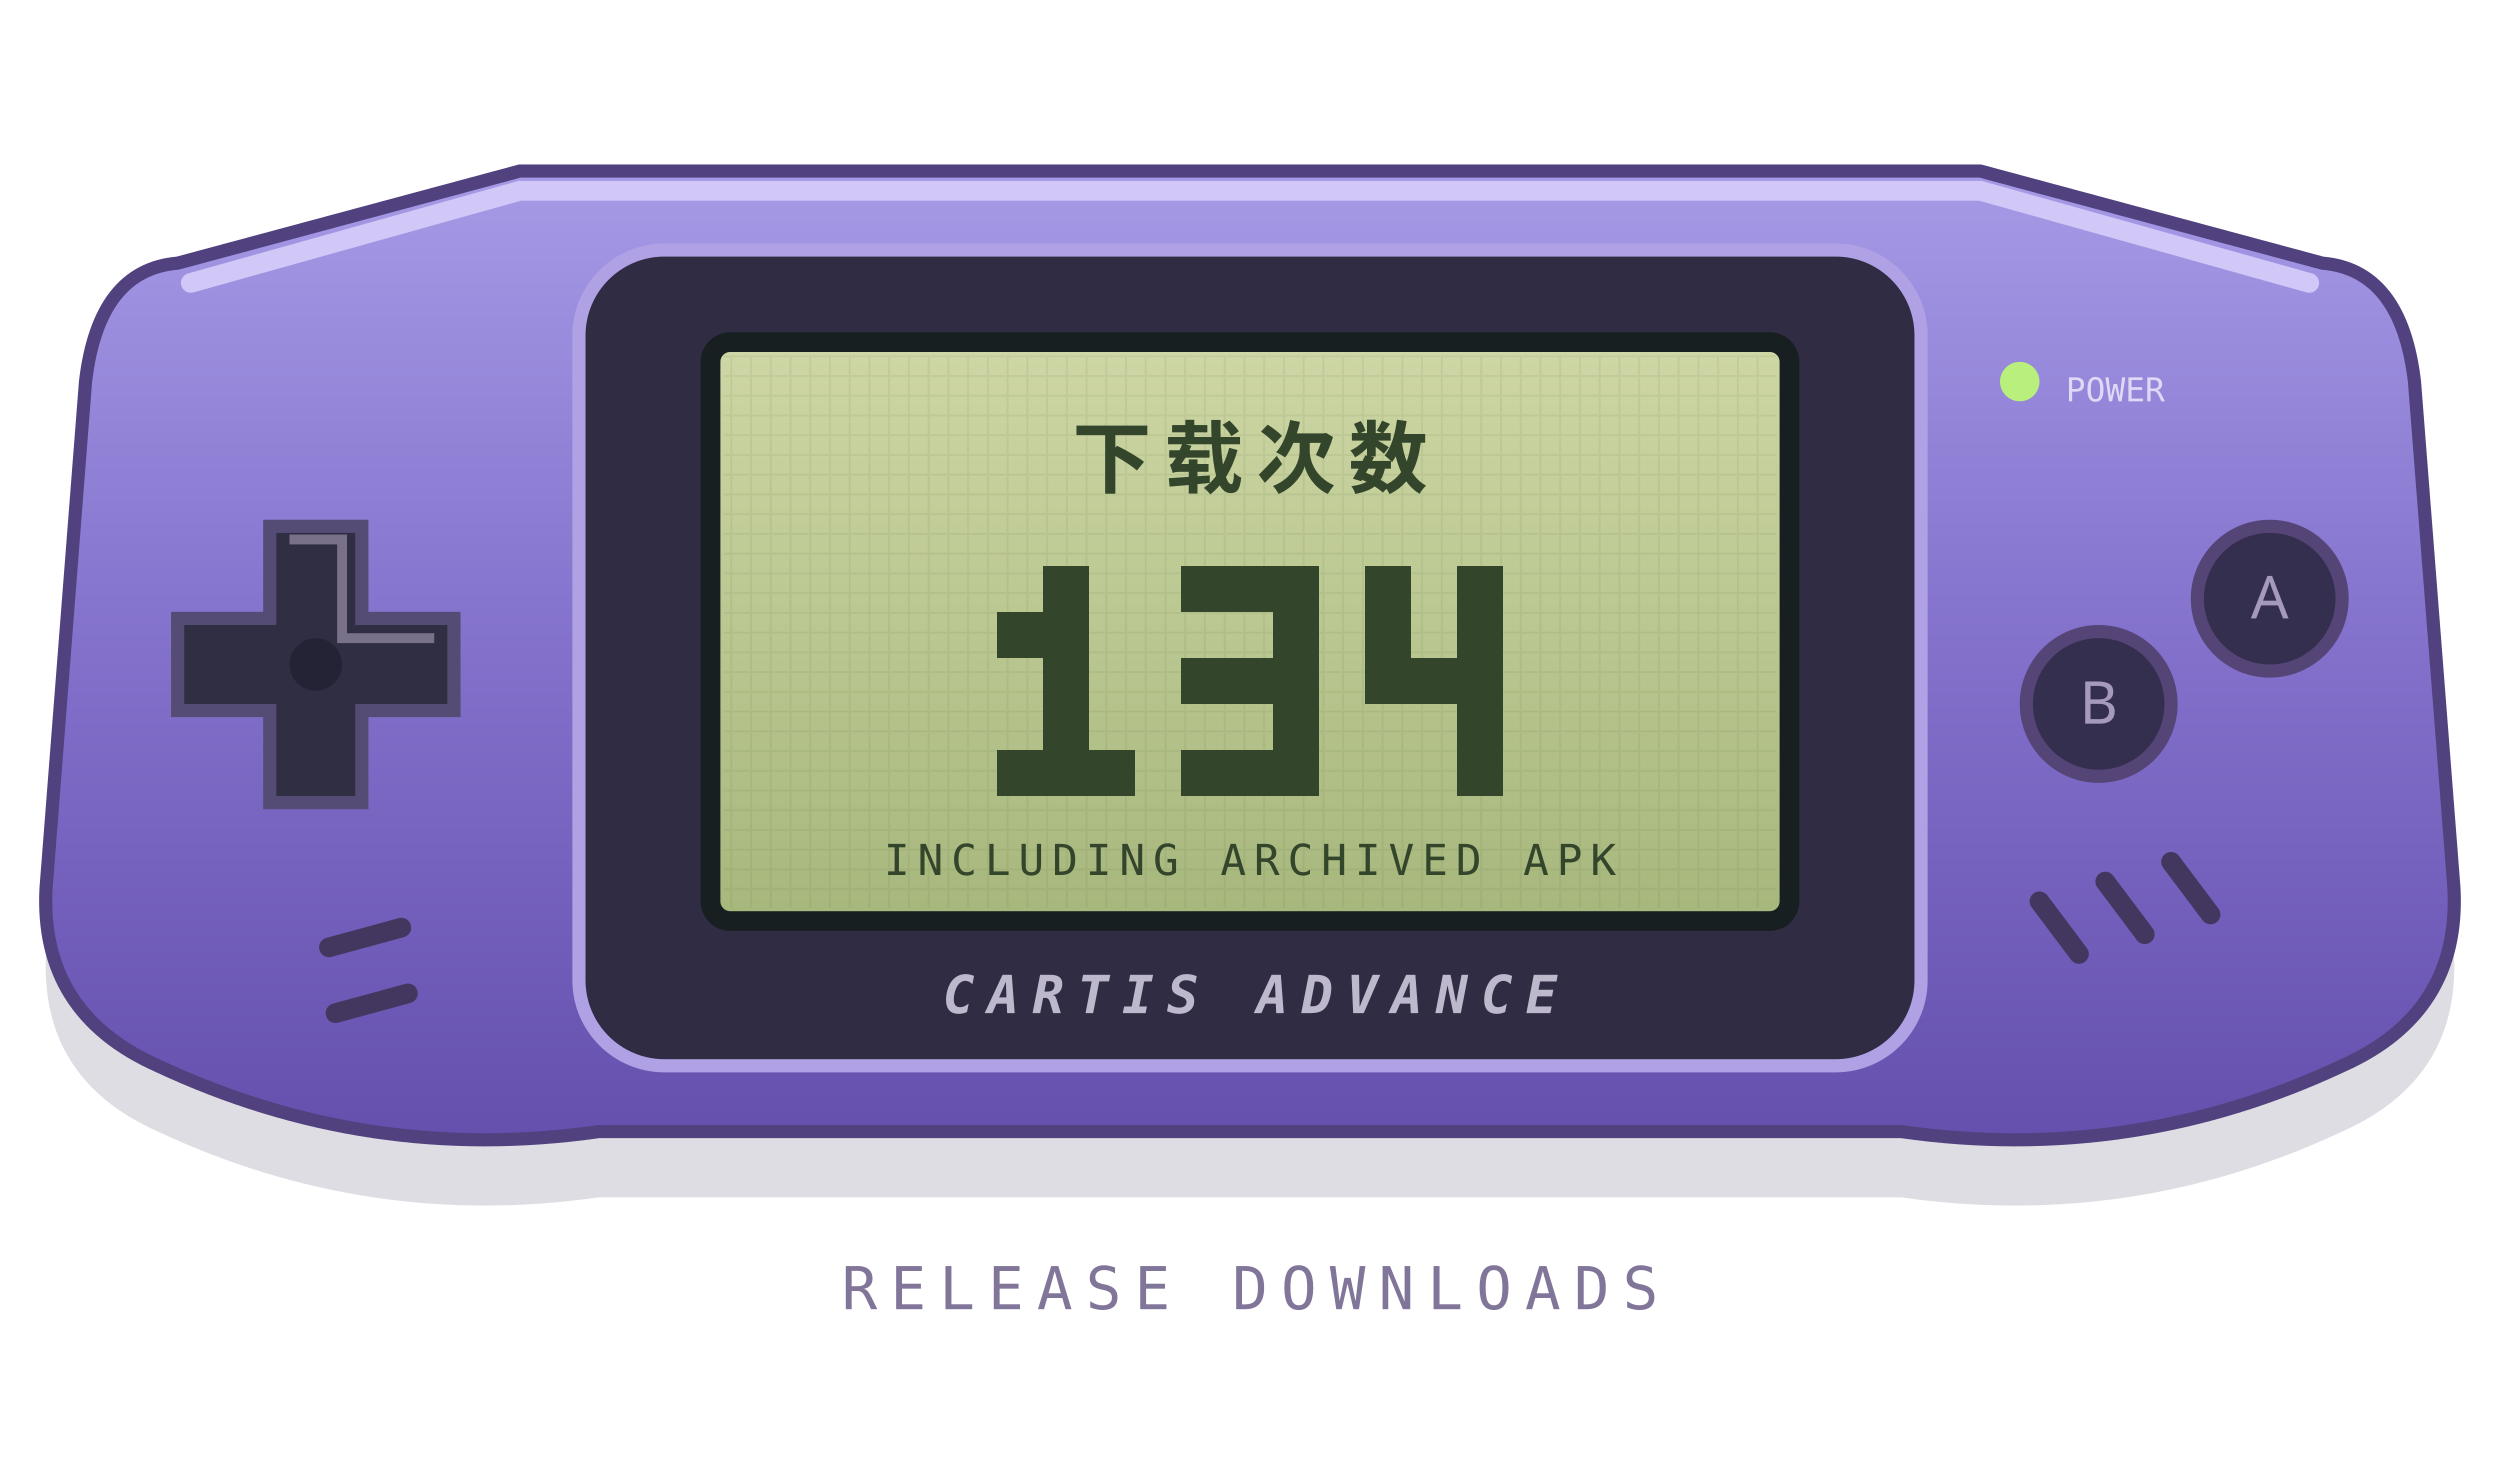
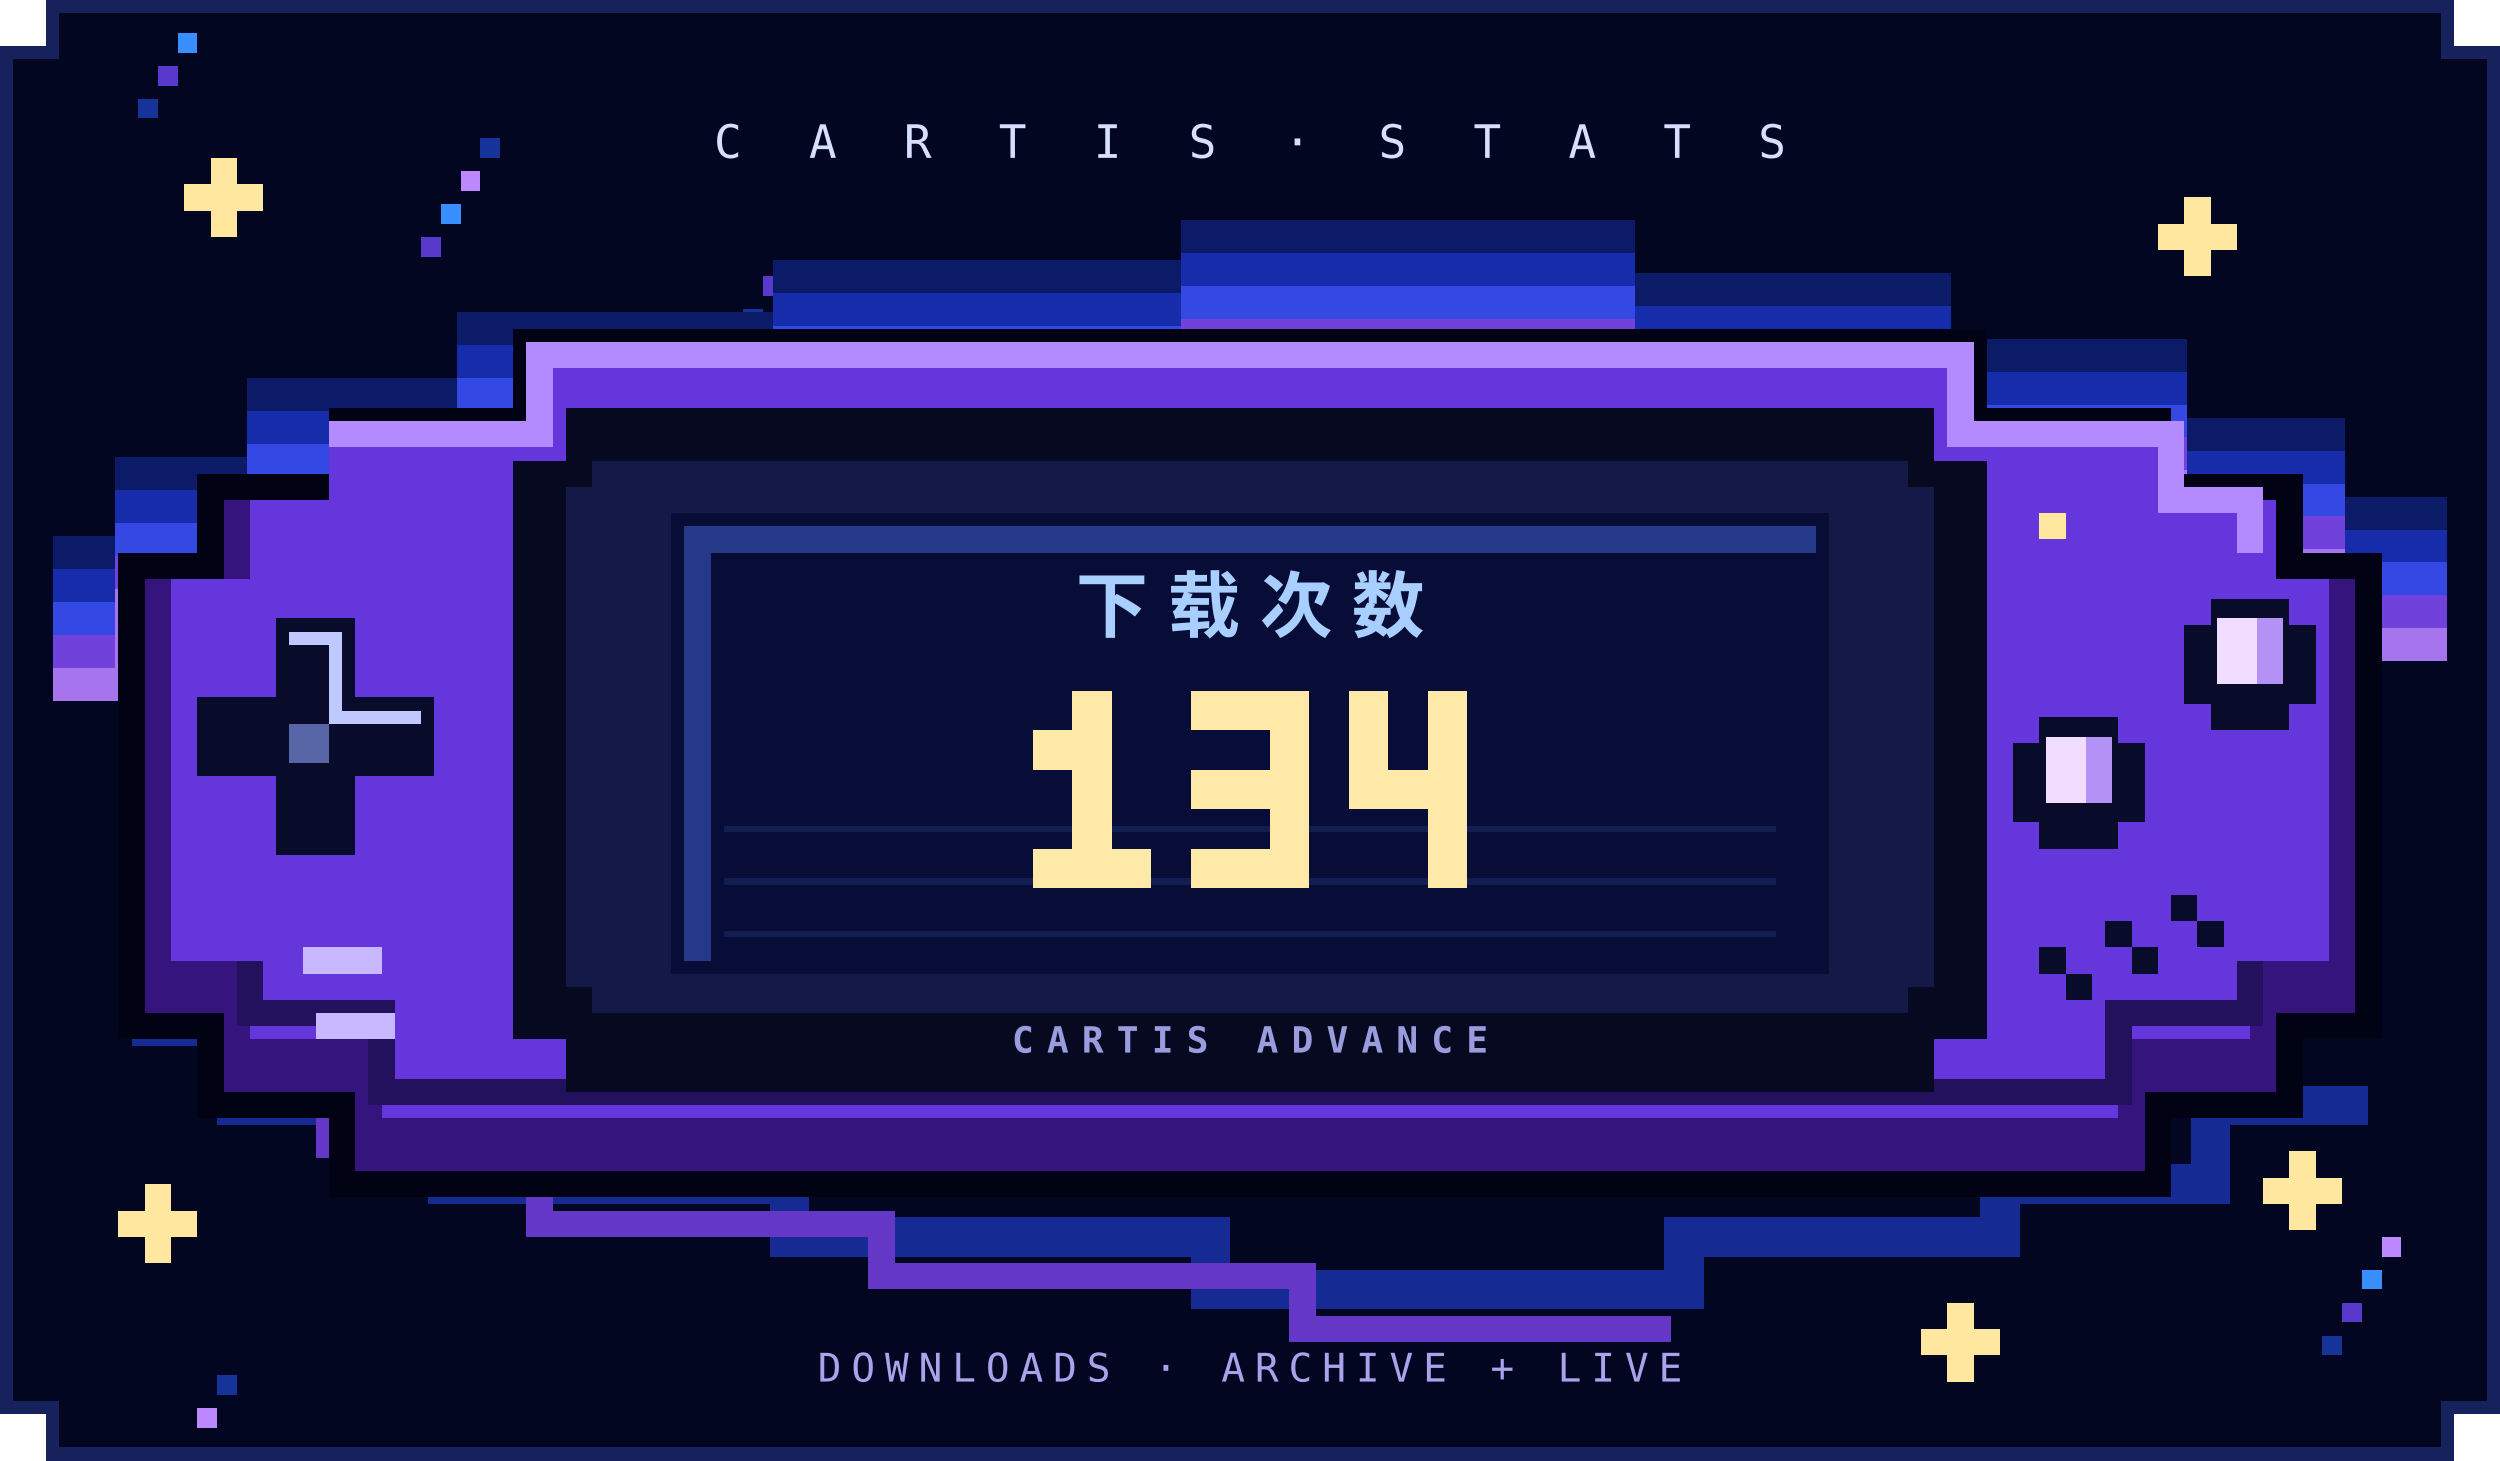
- <svg xmlns="http://www.w3.org/2000/svg" width="380" height="222" viewBox="0 0 380 222" role="img" aria-labelledby="title desc">
-   <defs>
-     <linearGradient id="shell" x2="0" y2="1">
-       <stop stop-color="#a69ae6" />
-       <stop offset=".5" stop-color="#8270cb" />
-       <stop offset="1" stop-color="#6550ad" />
-     </linearGradient>
-     <linearGradient id="lcd" x2="0" y2="1">
-       <stop stop-color="#ced7a5" />
-       <stop offset="1" stop-color="#a6b77c" />
-     </linearGradient>
-     <pattern id="grid" width="3" height="3" patternUnits="userSpaceOnUse">
-       <path d="M3 0H0V3" fill="none" stroke="#53633b" stroke-opacity=".08" stroke-width=".6" />
-     </pattern>
-   </defs>
-   <path d="M27 44Q15 45 13 62L7 139Q6 158 24 166Q56 181 91 176L289 176Q324 181 356 166Q374 158 373 139L367 62Q365 45 353 44L301 30H79Z" fill="#241d40" opacity=".15" transform="translate(0 6)" />
-   <path d="M27 40Q15 41 13 58L7 135Q6 154 24 162Q56 177 91 172L289 172Q324 177 356 162Q374 154 373 135L367 58Q365 41 353 40L301 26H79Z" fill="url(#shell)" stroke="#51417f" stroke-width="2" />
-   <path d="M29 43L79 29H301L351 43" fill="none" stroke="#d1c8f8" stroke-width="3" stroke-linecap="round" />
-   <rect x="88" y="38" width="204" height="124" rx="13" fill="#302c43" stroke="#b0a1e5" stroke-width="2" />
-   <rect x="108" y="52" width="164" height="88" rx="3" fill="url(#lcd)" stroke="#171f20" stroke-width="3" />
-   <rect x="110" y="54" width="160" height="84" fill="url(#grid)" />
-   <g fill="#33452b" text-anchor="middle">
-     <text x="190" y="74" font-family="sans-serif" font-size="12" font-weight="700" letter-spacing="2">下载次数</text>
-     <g shape-rendering="crispEdges">
-       <rect x="158.5" y="86" width="7" height="7" />
-       <rect x="151.5" y="93" width="7" height="7" />
-       <rect x="158.5" y="93" width="7" height="7" />
-       <rect x="158.5" y="100" width="7" height="7" />
-       <rect x="158.5" y="107" width="7" height="7" />
-       <rect x="151.5" y="114" width="7" height="7" />
-       <rect x="158.5" y="114" width="7" height="7" />
-       <rect x="165.5" y="114" width="7" height="7" />
-       <rect x="179.5" y="86" width="7" height="7" />
-       <rect x="186.5" y="86" width="7" height="7" />
-       <rect x="193.5" y="86" width="7" height="7" />
-       <rect x="193.5" y="93" width="7" height="7" />
-       <rect x="179.5" y="100" width="7" height="7" />
-       <rect x="186.5" y="100" width="7" height="7" />
-       <rect x="193.5" y="100" width="7" height="7" />
-       <rect x="193.5" y="107" width="7" height="7" />
-       <rect x="179.5" y="114" width="7" height="7" />
-       <rect x="186.5" y="114" width="7" height="7" />
-       <rect x="193.5" y="114" width="7" height="7" />
-       <rect x="207.5" y="86" width="7" height="7" />
-       <rect x="221.5" y="86" width="7" height="7" />
-       <rect x="207.5" y="93" width="7" height="7" />
-       <rect x="221.5" y="93" width="7" height="7" />
-       <rect x="207.5" y="100" width="7" height="7" />
-       <rect x="214.5" y="100" width="7" height="7" />
-       <rect x="221.5" y="100" width="7" height="7" />
-       <rect x="221.5" y="107" width="7" height="7" />
-       <rect x="221.5" y="114" width="7" height="7" />
-     </g>
-     <text x="190" y="133" font-family="monospace" font-size="6.5" letter-spacing="1.2">INCLUDING ARCHIVED APK</text>
+ <svg xmlns="http://www.w3.org/2000/svg" width="380" height="222" viewBox="0 0 380 222" role="img" aria-labelledby="title desc" shape-rendering="crispEdges">
+   <path d="M8 0H372V8H380V214H372V222H8V214H0V8H8Z" fill="#030620" />
+   <path d="M8 1H372V8H379V214H372V221H8V214H1V8H8Z" fill="none" stroke="#17215c" stroke-width="2" />
+   <rect x="21" y="15" width="3" height="3" fill="#16339a" />
+   <rect x="104" y="62" width="3" height="3" fill="#5939cc" />
+   <rect x="187" y="109" width="3" height="3" fill="#3a8fff" />
+   <rect x="270" y="156" width="3" height="3" fill="#bb88ff" />
+   <rect x="353" y="203" width="3" height="3" fill="#16339a" />
+   <rect x="64" y="36" width="3" height="3" fill="#5939cc" />
+   <rect x="147" y="83" width="3" height="3" fill="#3a8fff" />
+   <rect x="230" y="130" width="3" height="3" fill="#bb88ff" />
+   <rect x="313" y="177" width="3" height="3" fill="#16339a" />
+   <rect x="24" y="10" width="3" height="3" fill="#5939cc" />
+   <rect x="107" y="57" width="3" height="3" fill="#3a8fff" />
+   <rect x="190" y="104" width="3" height="3" fill="#bb88ff" />
+   <rect x="273" y="151" width="3" height="3" fill="#16339a" />
+   <rect x="356" y="198" width="3" height="3" fill="#5939cc" />
+   <rect x="67" y="31" width="3" height="3" fill="#3a8fff" />
+   <rect x="150" y="78" width="3" height="3" fill="#bb88ff" />
+   <rect x="233" y="125" width="3" height="3" fill="#16339a" />
+   <rect x="316" y="172" width="3" height="3" fill="#5939cc" />
+   <rect x="27" y="5" width="3" height="3" fill="#3a8fff" />
+   <rect x="110" y="52" width="3" height="3" fill="#bb88ff" />
+   <rect x="193" y="99" width="3" height="3" fill="#16339a" />
+   <rect x="276" y="146" width="3" height="3" fill="#5939cc" />
+   <rect x="359" y="193" width="3" height="3" fill="#3a8fff" />
+   <rect x="70" y="26" width="3" height="3" fill="#bb88ff" />
+   <rect x="153" y="73" width="3" height="3" fill="#16339a" />
+   <rect x="236" y="120" width="3" height="3" fill="#5939cc" />
+   <rect x="319" y="167" width="3" height="3" fill="#3a8fff" />
+   <rect x="30" y="214" width="3" height="3" fill="#bb88ff" />
+   <rect x="113" y="47" width="3" height="3" fill="#16339a" />
+   <rect x="196" y="94" width="3" height="3" fill="#5939cc" />
+   <rect x="279" y="141" width="3" height="3" fill="#3a8fff" />
+   <rect x="362" y="188" width="3" height="3" fill="#bb88ff" />
+   <rect x="73" y="21" width="3" height="3" fill="#16339a" />
+   <rect x="156" y="68" width="3" height="3" fill="#5939cc" />
+   <rect x="239" y="115" width="3" height="3" fill="#3a8fff" />
+   <rect x="322" y="162" width="3" height="3" fill="#bb88ff" />
+   <rect x="33" y="209" width="3" height="3" fill="#16339a" />
+   <rect x="116" y="42" width="3" height="3" fill="#5939cc" />
+   <path d="M28 28h4v-4h4v4h4v4h-4v4h-4v-4h-4Z" fill="#ffe7a0" />
+   <path d="M328 34h4v-4h4v4h4v4h-4v4h-4v-4h-4Z" fill="#ffe7a0" />
+   <path d="M18 184h4v-4h4v4h4v4h-4v4h-4v-4h-4Z" fill="#ffe7a0" />
+   <path d="M344 179h4v-4h4v4h4v4h-4v4h-4v-4h-4Z" fill="#ffe7a0" />
+   <path d="M292 202h4v-4h4v4h4v4h-4v4h-4v-4h-4Z" fill="#ffe7a0" />
+   <path d="M8 84h12v-12h20v-12h32v-10h48v-8h62v-6h64v8h48v10h36v12h24v12h18" fill="none" stroke="#0b1b67" stroke-width="5" />
+   <path d="M8 89h12v-12h20v-12h32v-10h48v-8h62v-6h64v8h48v10h36v12h24v12h18" fill="none" stroke="#172caa" stroke-width="5" />
+   <path d="M8 94h12v-12h20v-12h32v-10h48v-8h62v-6h64v8h48v10h36v12h24v12h18" fill="none" stroke="#3449e3" stroke-width="5" />
+   <path d="M8 99h12v-12h20v-12h32v-10h48v-8h62v-6h64v8h48v10h36v12h24v12h18" fill="none" stroke="#7041db" stroke-width="5" />
+   <path d="M8 104h12v-12h20v-12h32v-10h48v-8h62v-6h64v8h48v10h36v12h24v12h18" fill="none" stroke="#a675ed" stroke-width="5" />
+   <path d="M20 156h16v12h32v12h52v8h64v8h72v-8h48v-8h32v-12h24" fill="none" stroke="#152b93" stroke-width="6" />
+   <path d="M34 162h16v12h32v12h52v8h64v8h56" fill="none" stroke="#6437c7" stroke-width="4" />
+   <path d="M50 62H78V50H302V62H330V72H350V84H362V158H350V170H330V182H50V170H30V158H18V84H30V72H50Z" fill="#010314" />
+   <path d="M50 66H82V54H298V66H330V76H346V88H358V154H346V166H326V178H54V166H34V154H22V88H34V76H50Z" fill="#35147d" />
+   <path d="M50 66H82V54H298V66H330V76H346V88H354V146H342V158H322V170H58V158H38V146H26V88H38V76H50Z" fill="#6536dc" />
+   <path d="M50 66H82V54H298V66H330V76H342V84" fill="none" stroke="#b48bff" stroke-width="4" />
+   <path d="M38 146v8h20v12h264v-12h20v-8" fill="none" stroke="#24115e" stroke-width="4" />
+   <path d="M86 62H294V70H302V158H294V166H86V158H78V70H86Z" fill="#070921" />
+   <path d="M90 70H290V74H294V150H290V154H90V150H86V74H90Z" fill="#151947" />
+   <rect x="102" y="78" width="176" height="70" fill="#070d36" />
+   <path d="M104 80H276V84H108V146H104Z" fill="#243a89" />
+   <path d="M110 126H270M110 134H270M110 142H270" stroke="#111e51" stroke-width="1" />
+   <text x="190" y="96" text-anchor="middle" fill="#a8cfff" font-family="sans-serif" font-size="11" font-weight="bold" letter-spacing="3">下载次数</text>
+   <g fill="#ffe9a8">
+     <rect x="163" y="105" width="6" height="6" />
+     <rect x="157" y="111" width="6" height="6" />
+     <rect x="163" y="111" width="6" height="6" />
+     <rect x="163" y="117" width="6" height="6" />
+     <rect x="163" y="123" width="6" height="6" />
+     <rect x="157" y="129" width="6" height="6" />
+     <rect x="163" y="129" width="6" height="6" />
+     <rect x="169" y="129" width="6" height="6" />
+     <rect x="181" y="105" width="6" height="6" />
+     <rect x="187" y="105" width="6" height="6" />
+     <rect x="193" y="105" width="6" height="6" />
+     <rect x="193" y="111" width="6" height="6" />
+     <rect x="181" y="117" width="6" height="6" />
+     <rect x="187" y="117" width="6" height="6" />
+     <rect x="193" y="117" width="6" height="6" />
+     <rect x="193" y="123" width="6" height="6" />
+     <rect x="181" y="129" width="6" height="6" />
+     <rect x="187" y="129" width="6" height="6" />
+     <rect x="193" y="129" width="6" height="6" />
+     <rect x="205" y="105" width="6" height="6" />
+     <rect x="217" y="105" width="6" height="6" />
+     <rect x="205" y="111" width="6" height="6" />
+     <rect x="217" y="111" width="6" height="6" />
+     <rect x="205" y="117" width="6" height="6" />
+     <rect x="211" y="117" width="6" height="6" />
+     <rect x="217" y="117" width="6" height="6" />
+     <rect x="217" y="123" width="6" height="6" />
+     <rect x="217" y="129" width="6" height="6" />
  </g>
-   <text x="190" y="154" text-anchor="middle" fill="#bdb8cc" font-family="monospace" font-size="8" font-style="italic" font-weight="bold" letter-spacing="2">CARTIS ADVANCE</text>
-   <path d="M41 80H55V94H69V108H55V122H41V108H27V94H41Z" fill="#302e43" stroke="#544c75" stroke-width="2" />
-   <path d="M44 82H52V97H66" fill="none" stroke="#797189" stroke-width="1.5" />
-   <circle cx="48" cy="101" r="4" fill="#242336" />
-   <g fill="#342e4f" stroke="#554577" stroke-width="2">
-     <circle cx="319" cy="107" r="11" />
-     <circle cx="345" cy="91" r="11" />
-   </g>
-   <g fill="#a69abb" font-family="sans-serif" font-size="9" text-anchor="middle">
-     <text x="319" y="110">B</text>
-     <text x="345" y="94">A</text>
-   </g>
-   <circle cx="307" cy="58" r="3" fill="#b9ef7c" />
-   <text x="314" y="61" fill="#e0d9f6" font-size="5" font-family="monospace">POWER</text>
-   <g stroke="#44375f" stroke-width="3" stroke-linecap="round">
-     <path d="M310 137L316 145M320 134L326 142M330 131L336 139" />
-     <path d="M50 144L61 141M51 154L62 151" />
-   </g>
-   <text x="190" y="199" text-anchor="middle" font-family="monospace" font-size="9" fill="#81769a" letter-spacing="2">RELEASE DOWNLOADS</text>
+   <text x="190" y="160" text-anchor="middle" fill="#9a9ddd" font-family="monospace" font-size="5.5" font-weight="bold" letter-spacing="2">CARTIS ADVANCE</text>
+   <path d="M42 94H54V106H66V118H54V130H42V118H30V106H42Z" fill="#080b29" />
+   <path d="M44 96H52V108H64V110H50V98H44Z" fill="#bfc9ff" />
+   <path d="M44 110H50V116H44Z" fill="#5865a6" />
+   <path d="M310 109H322V113H326V125H322V129H310V125H306V113H310Z M336 91H348V95H352V107H348V111H336V107H332V95H336Z" fill="#080b29" />
+   <path d="M311 112H321V122H311Z M337 94H347V104H337Z" fill="#f0ddff" />
+   <path d="M317 112H321V122H317Z M343 94H347V104H343Z" fill="#b491f4" />
+   <rect x="310" y="78" width="4" height="4" fill="#ffe7a0" />
+   <path d="M46 144h12v4H46Z M48 154h12v4H48Z" fill="#c9b8ff" />
+   <path d="M310 144h4v4h4v4h-4v-4h-4Z M320 140h4v4h4v4h-4v-4h-4Z M330 136h4v4h4v4h-4v-4h-4Z" fill="#080b29" />
+   <text x="190" y="24" text-anchor="middle" fill="#d7dfff" font-family="monospace" font-size="7" letter-spacing="3">C A R T I S · S T A T S</text>
+   <text x="190" y="210" text-anchor="middle" fill="#a8a3ec" font-family="monospace" font-size="6" letter-spacing="1.5">DOWNLOADS · ARCHIVE + LIVE</text>
</svg>
